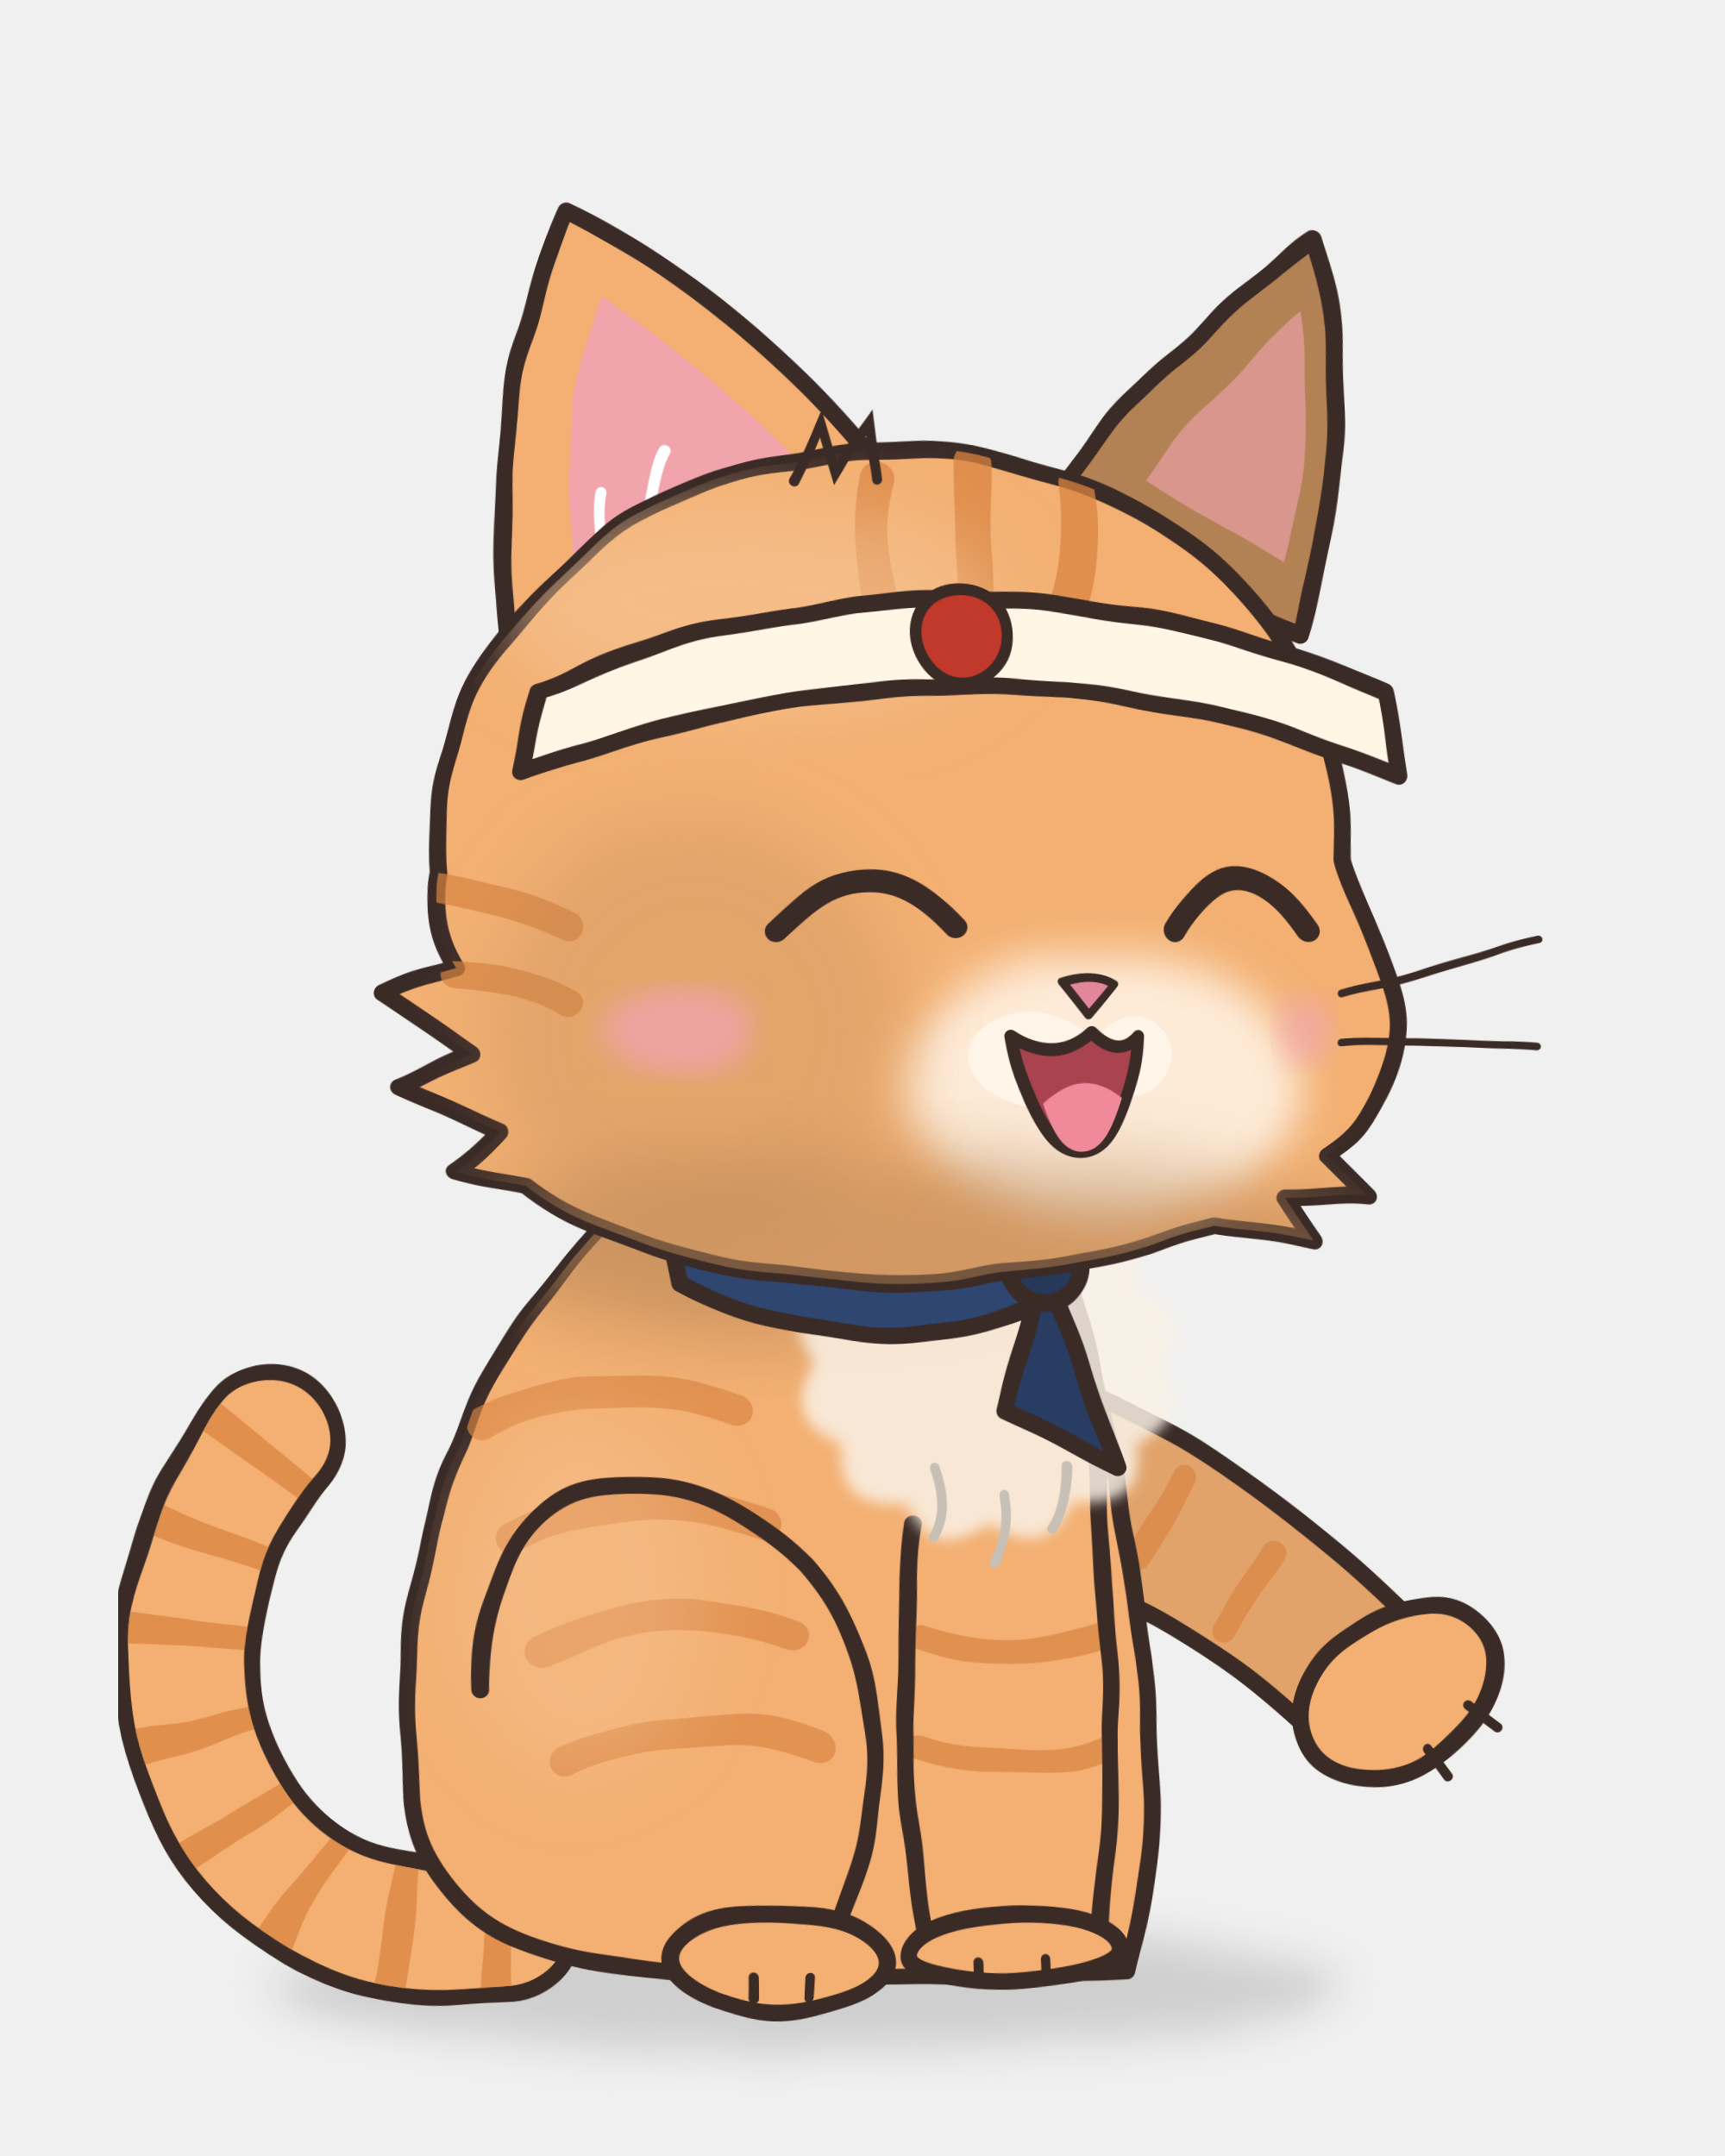
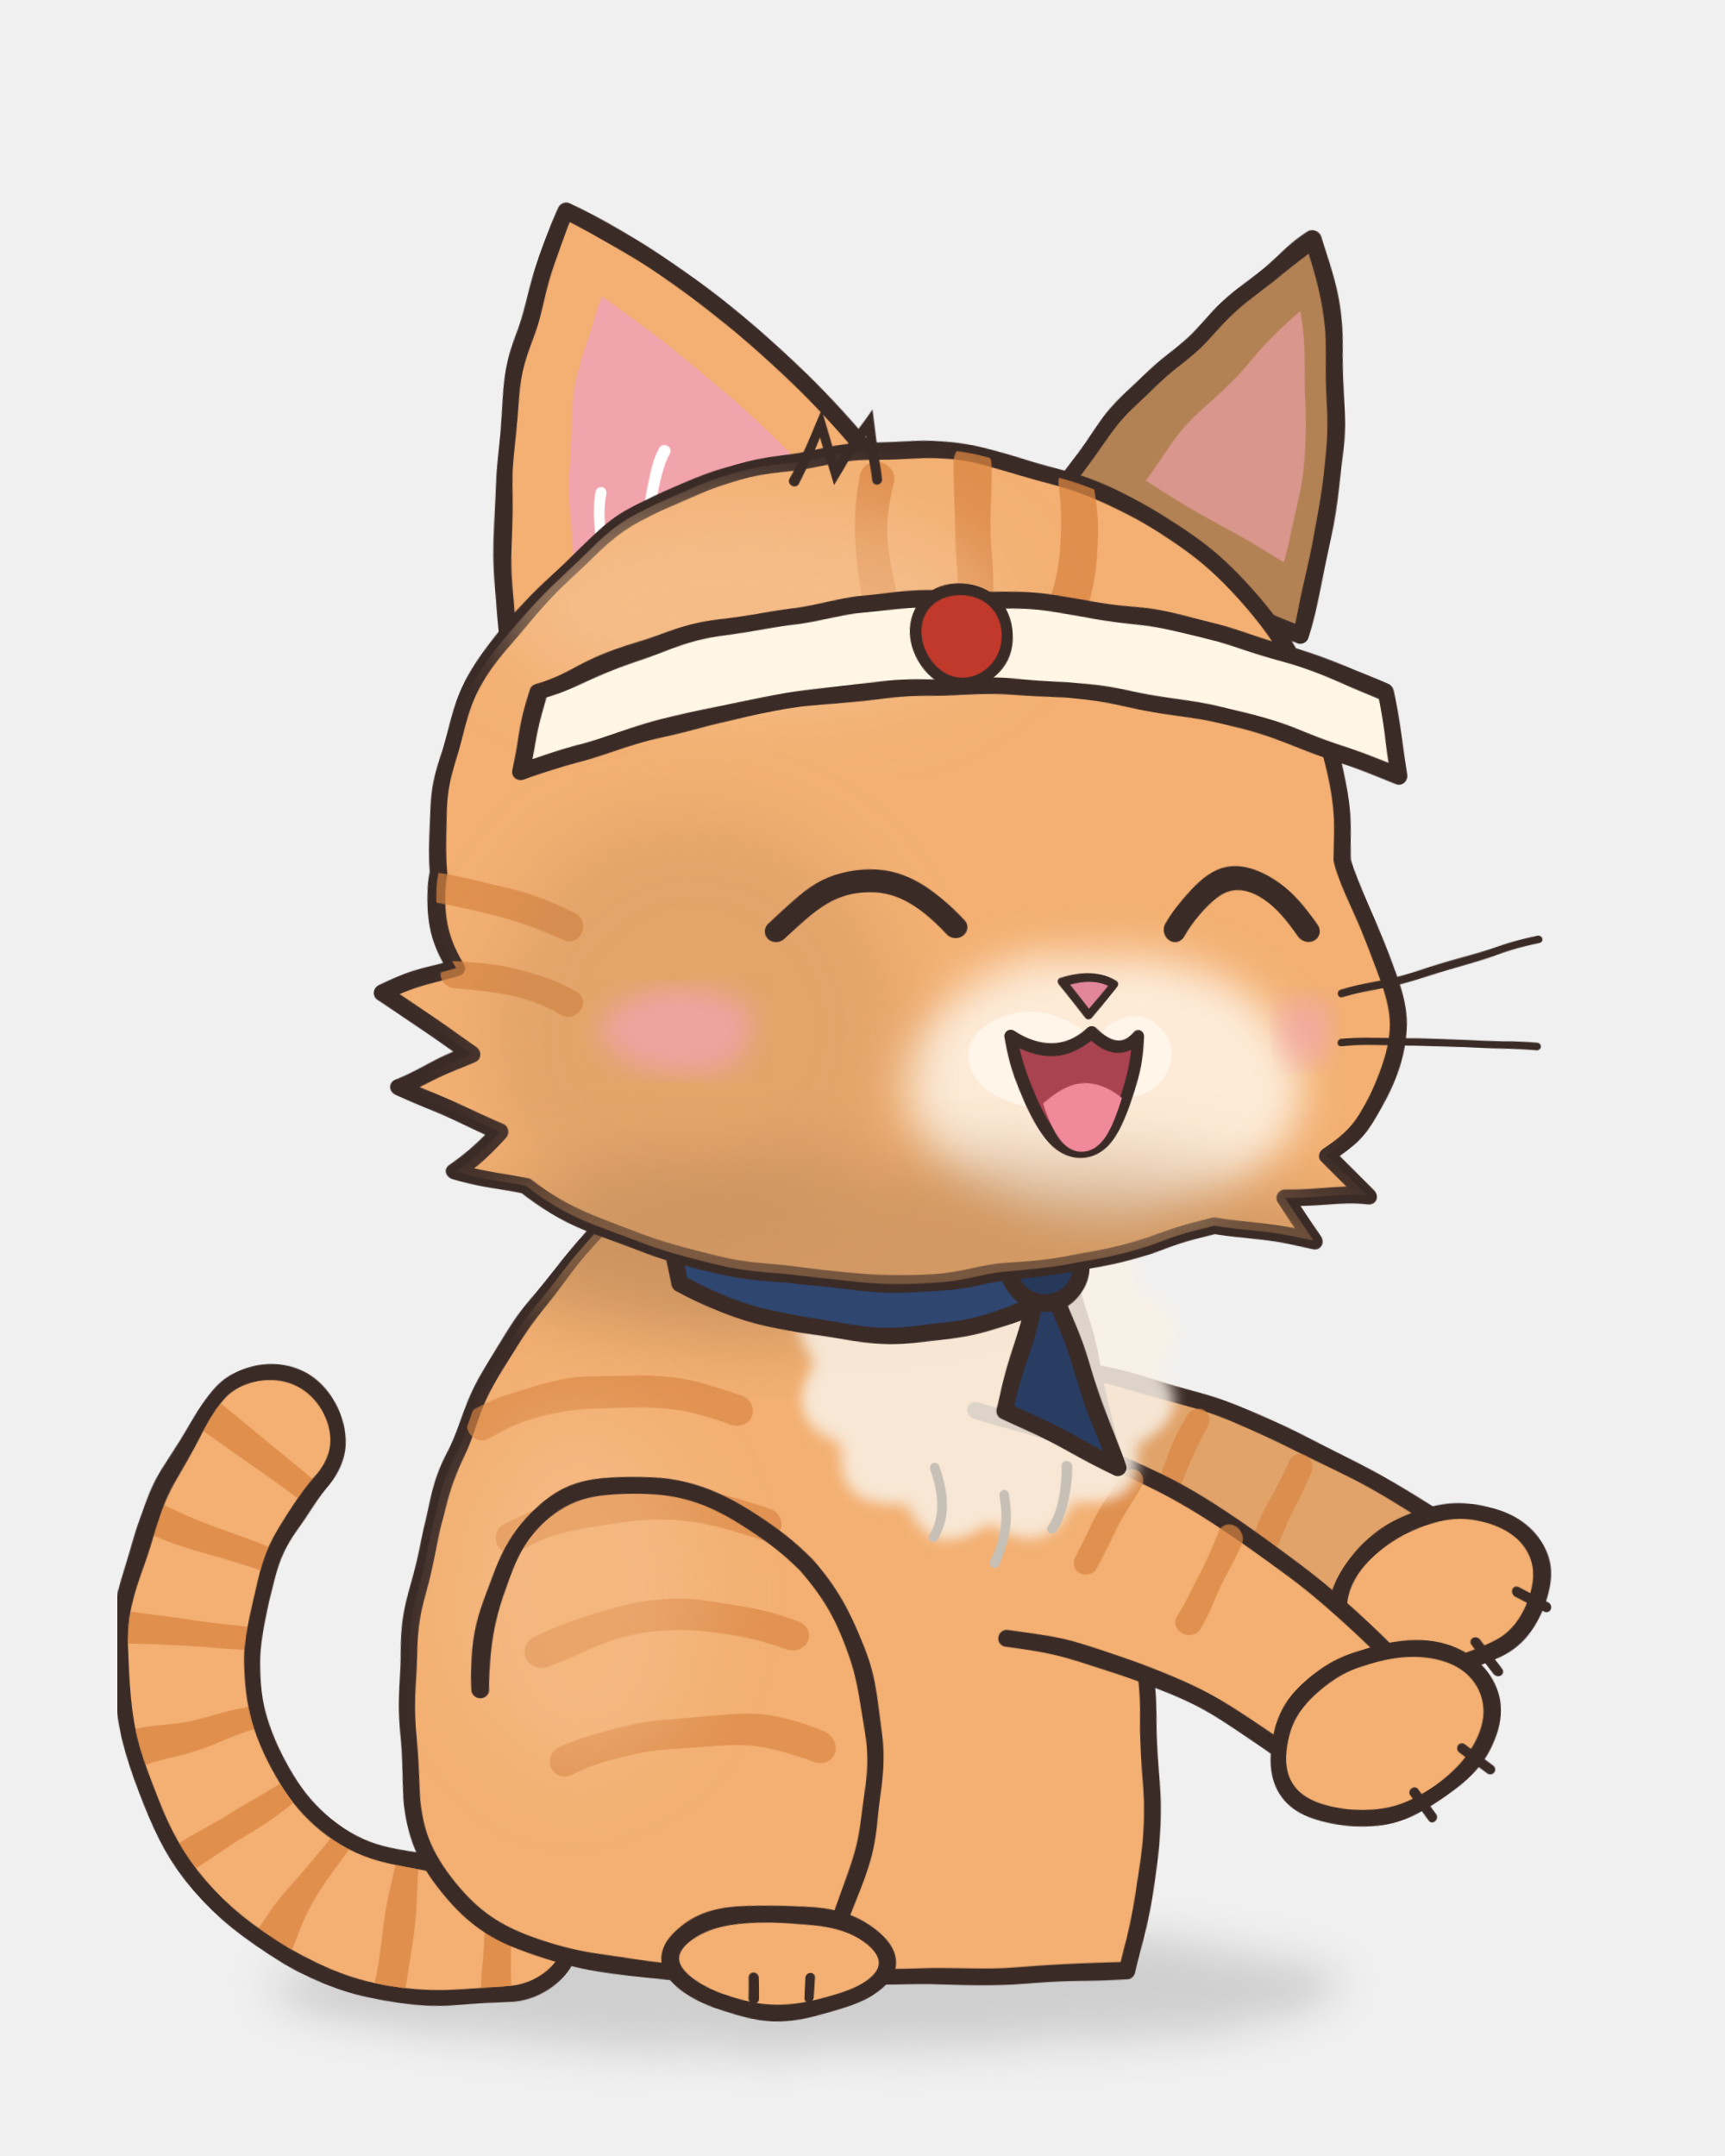
<svg xmlns="http://www.w3.org/2000/svg" viewBox="-104 -252 208 260">
  <defs>
    <filter id="ink" x="-5%" y="-5%" width="110%" height="110%">
      <feTurbulence type="fractalNoise" baseFrequency=".05" numOctaves="2" seed="3" result="n" />
      <feDisplacementMap in="SourceGraphic" in2="n" scale="2.2" />
    </filter>
    <filter id="pencil">
      <feTurbulence type="fractalNoise" baseFrequency="1.1 .35" numOctaves="2" seed="5" />
      <feColorMatrix values="0 0 0 0 .25  0 0 0 0 .2  0 0 0 0 .18  0 0 0 .22 -.02" />
      <feComposite in2="SourceGraphic" operator="in" />
    </filter>
    <filter id="blur1">
      <feGaussianBlur stdDeviation="1" />
    </filter>
    <filter id="blur2">
      <feGaussianBlur stdDeviation="2" />
    </filter>
    <filter id="blur3" x="-30%" y="-30%" width="160%" height="160%">
      <feGaussianBlur stdDeviation="3" />
    </filter>
    <filter id="blur4" x="-30%" y="-30%" width="160%" height="160%">
      <feGaussianBlur stdDeviation="5" />
    </filter>
  </defs>
  <g transform="translate(0 -150) scale(.85) translate(-120 -94)">
    <defs>
      <clipPath id="hssamuraiorangehappy">
        <path d="M60 98 C58 60 90 38 124 38 C160 38 188 60 188 96 C190 104 196 112 196 120 C196 128 192 134 186 138 L192 144 L180 144 L184 150 L170 148 C164 150 144 156 124 156 C102 156 82 150 72 142 L62 140 L68 134 L54 128 L64 123 L52 115 L62 111 C59 106 59 102 60 98 Z" />
      </clipPath>
      <clipPath id="bssamuraiorangehappy">
        <path d="M100 138 C68 150 52 194 56 228 C58 250 80 256 112 254 L158 254 C164 232 160 196 150 158 Z" />
      </clipPath>
    </defs>
    <g filter="url(#ink)">
      <ellipse cx="112" cy="256" rx="76" ry="9" fill="#000" opacity=".14" filter="url(#blur3)" />
      <path d="M70 248 C22 252 14 204 36 178" stroke="#3b2b27" stroke-width="21" fill="none" stroke-linecap="round" />
      <path d="M70 248 C22 252 14 204 36 178" stroke="#f3b072" stroke-width="16.5" fill="none" stroke-linecap="round" />
      <path d="M70 248 C22 252 14 204 36 178" stroke="#d98440" stroke-width="16.5" fill="none" stroke-dasharray="4 10" opacity=".75" />
-       <path d="M136 166 C160 172 182 188 198 204 L186 222 C172 208 156 198 138 196 Z" stroke="#3b2b27" stroke-width="2.4" stroke-linejoin="round" stroke-linecap="round" fill="#e1a36a" />
-       <path d="M166 184 l-7 11 M178 194 l-7 11" stroke="#d98440" stroke-width="3.5" stroke-linecap="round" opacity=".7" />
-       <ellipse cx="196" cy="214" rx="15" ry="10.5" stroke="#3b2b27" stroke-width="2.4" stroke-linejoin="round" stroke-linecap="round" fill="#f3b072" transform="rotate(-35 196 214)" />
-       <path d="M200 222 l3 4 M206 216 l4 3" stroke="#3b2b27" stroke-width="1.4" fill="none" stroke-linecap="round" />
+       <path d="M136 166 C160 168 184 178 202 190 L192 210 C176 200 158 194 138 196 Z" stroke="#3b2b27" stroke-width="2.4" stroke-linejoin="round" stroke-linecap="round" fill="#e1a36a" />
+       <path d="M168 176 l-6 12 M182 182 l-6 12" stroke="#d98440" stroke-width="3.5" stroke-linecap="round" opacity=".7" />
+       <ellipse cx="202" cy="200" rx="15" ry="10.5" stroke="#3b2b27" stroke-width="2.4" stroke-linejoin="round" stroke-linecap="round" fill="#f3b072" transform="rotate(-20 202 200)" />
+       <path d="M207 207 l3 4 M213 200 l4 2" stroke="#3b2b27" stroke-width="1.4" fill="none" stroke-linecap="round" />
      <path d="M100 138 C68 150 52 194 56 228 C58 250 80 256 112 254 L158 254 C164 232 160 196 150 158 Z" stroke="#3b2b27" stroke-width="2.4" stroke-linejoin="round" stroke-linecap="round" fill="#f3b072" />
      <g clip-path="url(#bssamuraiorangehappy)">
        <path d="M66 176 q18 -8 36 -2" stroke="#d98440" stroke-width="4.5" fill="none" stroke-linecap="round" opacity=".65" />
        <path d="M70 192 q18 -8 36 -2" stroke="#d98440" stroke-width="4.5" fill="none" stroke-linecap="round" opacity=".65" />
        <path d="M74 208 q18 -8 36 -2" stroke="#d98440" stroke-width="4.5" fill="none" stroke-linecap="round" opacity=".65" />
        <path d="M78 224 q18 -8 36 -2" stroke="#d98440" stroke-width="4.5" fill="none" stroke-linecap="round" opacity=".65" />
        <ellipse cx="110" cy="150" rx="44" ry="14" fill="#b38254" opacity=".6" filter="url(#blur4)" />
        <ellipse cx="80" cy="200" rx="18" ry="26" fill="#f6c699" opacity=".35" filter="url(#blur4)" />
      </g>
      <path d="M66 214 C64 182 92 176 112 196 C126 212 124 240 112 252" fill="none" stroke="#3b2b27" stroke-width="2.4" stroke-linejoin="round" stroke-linecap="round" />
      <ellipse cx="108" cy="252" rx="15" ry="7" stroke="#3b2b27" stroke-width="2.4" stroke-linejoin="round" stroke-linecap="round" fill="#f3b072" />
      <path d="M104 254 v3 M112 254 v3" stroke="#3b2b27" stroke-width="1.4" fill="none" stroke-linecap="round" />
-       <path d="M128 176 C125 206 126 234 129 251 L154 251 C155 232 156 202 152 172 Z" fill="#f3b072" />
-       <path d="M128 206 q12 4 26 0 M128 222 q12 4 26 0" stroke="#d98440" stroke-width="3.5" fill="none" stroke-linecap="round" opacity=".7" />
-       <path d="M127 190 C125 210 126 234 129 251" fill="none" stroke="#3b2b27" stroke-width="2.4" stroke-linejoin="round" stroke-linecap="round" />
-       <path d="M152 172 C156 202 155 232 154 251" fill="none" stroke="#3b2b27" stroke-width="2.4" stroke-linejoin="round" stroke-linecap="round" />
-       <path d="M126 251 C126 244 157 244 157 251 C157 256 126 256 126 251 Z" stroke="#3b2b27" stroke-width="2.4" stroke-linejoin="round" stroke-linecap="round" fill="#f3b072" />
-       <path d="M136 252 v3 M146 252 v3" stroke="#3b2b27" stroke-width="1.4" fill="none" stroke-linecap="round" />
+       <path d="M120 170 C148 176 174 190 194 208 L184 226 C166 212 146 206 124 202 Z" fill="#f3b072" />
+       <path d="M136 174 C158 180 178 192 194 208" fill="none" stroke="#3b2b27" stroke-width="2.4" stroke-linejoin="round" stroke-linecap="round" />
+       <path d="M184 226 C170 214 154 208 140 206" fill="none" stroke="#3b2b27" stroke-width="2.4" stroke-linejoin="round" stroke-linecap="round" />
+       <path d="M158 184 l-6 12 M172 192 l-6 12" stroke="#d98440" stroke-width="3.5" stroke-linecap="round" opacity=".7" />
+       <ellipse cx="194" cy="220" rx="16" ry="11" stroke="#3b2b27" stroke-width="2.4" stroke-linejoin="round" stroke-linecap="round" fill="#f3b072" transform="rotate(-25 194 220)" />
+       <path d="M198 228 l3 4 M205 222 l4 3" stroke="#3b2b27" stroke-width="1.4" fill="none" stroke-linecap="round" />
      <path d="M162.0 168.0 Q167.9 175.5 158.8 179.0 Q159.9 188.5 150.0 187.1 Q146.0 196.0 138.0 190.0 Q130.0 196.0 126.0 187.1 Q116.1 188.5 117.2 179.0 Q108.1 175.5 114.0 168.0 Q108.1 160.5 117.2 157.0 Q116.1 147.5 126.0 148.9 Q130.0 140.0 138.0 146.0 Q146.0 140.0 150.0 148.9 Q159.9 147.5 158.8 157.0 Q167.9 160.5 162.0 168.0Z" fill="#f9f1e5" opacity="0.85" filter="url(#blur1)" />
      <path d="M130 182 q2 6 0 10 M140 186 q1 6 -1 10 M149 182 q0 6 -2 9" stroke="#c7c0b7" stroke-width="1.4" fill="none" stroke-linecap="round" />
      <path d="M92 144 Q122 160 150 148 L148 158 Q120 170 94 156 Z" stroke="#3b2b27" stroke-width="2.4" stroke-linejoin="round" stroke-linecap="round" fill="#2f4670" />
      <path d="M146 154 L156 182 L140 174 Z" stroke="#3b2b27" stroke-width="2.4" stroke-linejoin="round" stroke-linecap="round" fill="#293d62" />
      <circle cx="146" cy="154" r="5" stroke="#3b2b27" stroke-width="2.4" stroke-linejoin="round" stroke-linecap="round" fill="#26395b" />
      <path d="M144 48 C156 32 170 18 184 8 C189 26 188 46 182 64 Z" stroke="#3b2b27" stroke-width="2.4" stroke-linejoin="round" stroke-linecap="round" fill="#b38254" />
      <path d="M160 42 C168 32 176 24 182 18 C184 32 183 44 180 54 Z" fill="#f2a3b3" opacity=".6" />
      <path d="M72 78 C66 54 68 28 78 4 C98 14 116 30 128 48 Z" stroke="#3b2b27" stroke-width="2.4" stroke-linejoin="round" stroke-linecap="round" fill="#f3b072" />
      <path d="M80 66 C77 48 78 30 83 16 C97 26 109 36 118 48 Z" fill="#f2a3b3" opacity=".9" />
      <path d="M90 56 q-1 -12 2 -18 M97 58 q0 -10 4 -15 M84 58 q-2 -9 -1 -14" stroke="#fff" stroke-width="1.6" fill="none" stroke-linecap="round" />
      <path d="M60 98 C58 60 90 38 124 38 C160 38 188 60 188 96 C190 104 196 112 196 120 C196 128 192 134 186 138 L192 144 L180 144 L184 150 L170 148 C164 150 144 156 124 156 C102 156 82 150 72 142 L62 140 L68 134 L54 128 L64 123 L52 115 L62 111 C59 106 59 102 60 98 Z" stroke="#3b2b27" stroke-width="2.4" stroke-linejoin="round" stroke-linecap="round" fill="#f3b072" />
      <g clip-path="url(#hssamuraiorangehappy)">
        <path d="M122 42 q-2 10 2 22 M136 40 v24 M150 42 q2 10 -2 21" stroke="#d98440" stroke-width="5" fill="none" stroke-linecap="round" opacity=".75" />
        <path d="M60 100 q10 1 18 5 M62 112 q10 0 16 4" stroke="#d98440" stroke-width="4" fill="none" stroke-linecap="round" opacity=".7" />
        <ellipse cx="154.031" cy="128" rx="28" ry="19" fill="#fff6ea" opacity=".85" filter="url(#blur3)" />
        <ellipse cx="104" cy="60" rx="36" ry="15" fill="#f6c699" opacity=".55" filter="url(#blur4)" />
        <ellipse cx="96" cy="120" rx="30" ry="30" fill="#b38254" opacity=".25" filter="url(#blur4)" />
        <ellipse cx="124" cy="152" rx="70" ry="14" fill="#b38254" opacity=".5" filter="url(#blur4)" />
      </g>
      <path d="M110 42 l4 -8 l2 7 l5 -7 l1 8" stroke="#3b2b27" stroke-width="1.4" fill="none" stroke-linecap="round" />
      <path d="M107.65 106 Q120.65 92 133.65 106" stroke="#3b2b27" fill="none" stroke-linecap="round" stroke-linejoin="round" stroke-width="3.2" />
      <path d="M164.329 106 Q173.737 92 183.146 106" stroke="#3b2b27" fill="none" stroke-linecap="round" stroke-linejoin="round" stroke-width="3.2" />
      <ellipse cx="93.954" cy="120" rx="11" ry="6" fill="#f2a3b3" opacity=".75" filter="url(#blur2)" />
      <ellipse cx="182.868" cy="120" rx="4" ry="5" fill="#f2a3b3" opacity=".6" filter="url(#blur2)" />
      <ellipse cx="144.031" cy="124" rx="9" ry="6.5" fill="#fff6ea" opacity=".9" />
      <ellipse cx="158.031" cy="124" rx="6" ry="6" fill="#fff6ea" opacity=".9" />
      <path d="M148.031 113 Q152.031 111 155.031 113 L151.531 117.5 Z" fill="#e2879a" stroke="#3b2b27" stroke-width="1.2" stroke-linejoin="round" />
      <path d="M141.031 121 Q147.031 125 152.031 120 Q156.031 124 159.031 121 Q158.031 137 151.031 137 Q144.031 137 141.031 121 Z" fill="#a8434f" stroke="#3b2b27" stroke-width="1.8" stroke-linejoin="round" />
      <path d="M145.031 130 Q151.031 125 157.031 130 Q155.031 137 151.031 137 Q147.031 137 145.031 130 Z" fill="#f08a9a" />
      <path d="M188 115 q14 -3.2 28 -7.6" stroke="#3b2b27" stroke-width="1.1" fill="none" stroke-linecap="round" />
      <path d="M188 122 q14 -0.4 28 0.8" stroke="#3b2b27" stroke-width="1.1" fill="none" stroke-linecap="round" />
      <g transform="translate(14 0)">
        <path d="M60 72 Q120 46 180 72 L182 84 Q120 58 58 84 Z" stroke="#3b2b27" stroke-width="2.4" stroke-linejoin="round" stroke-linecap="round" fill="#fff6e5" />
        <circle cx="120" cy="64" r="6.5" fill="#c0392b" stroke="#3b2b27" stroke-width="1.6" />
      </g>
    </g>
  </g>
</svg>
